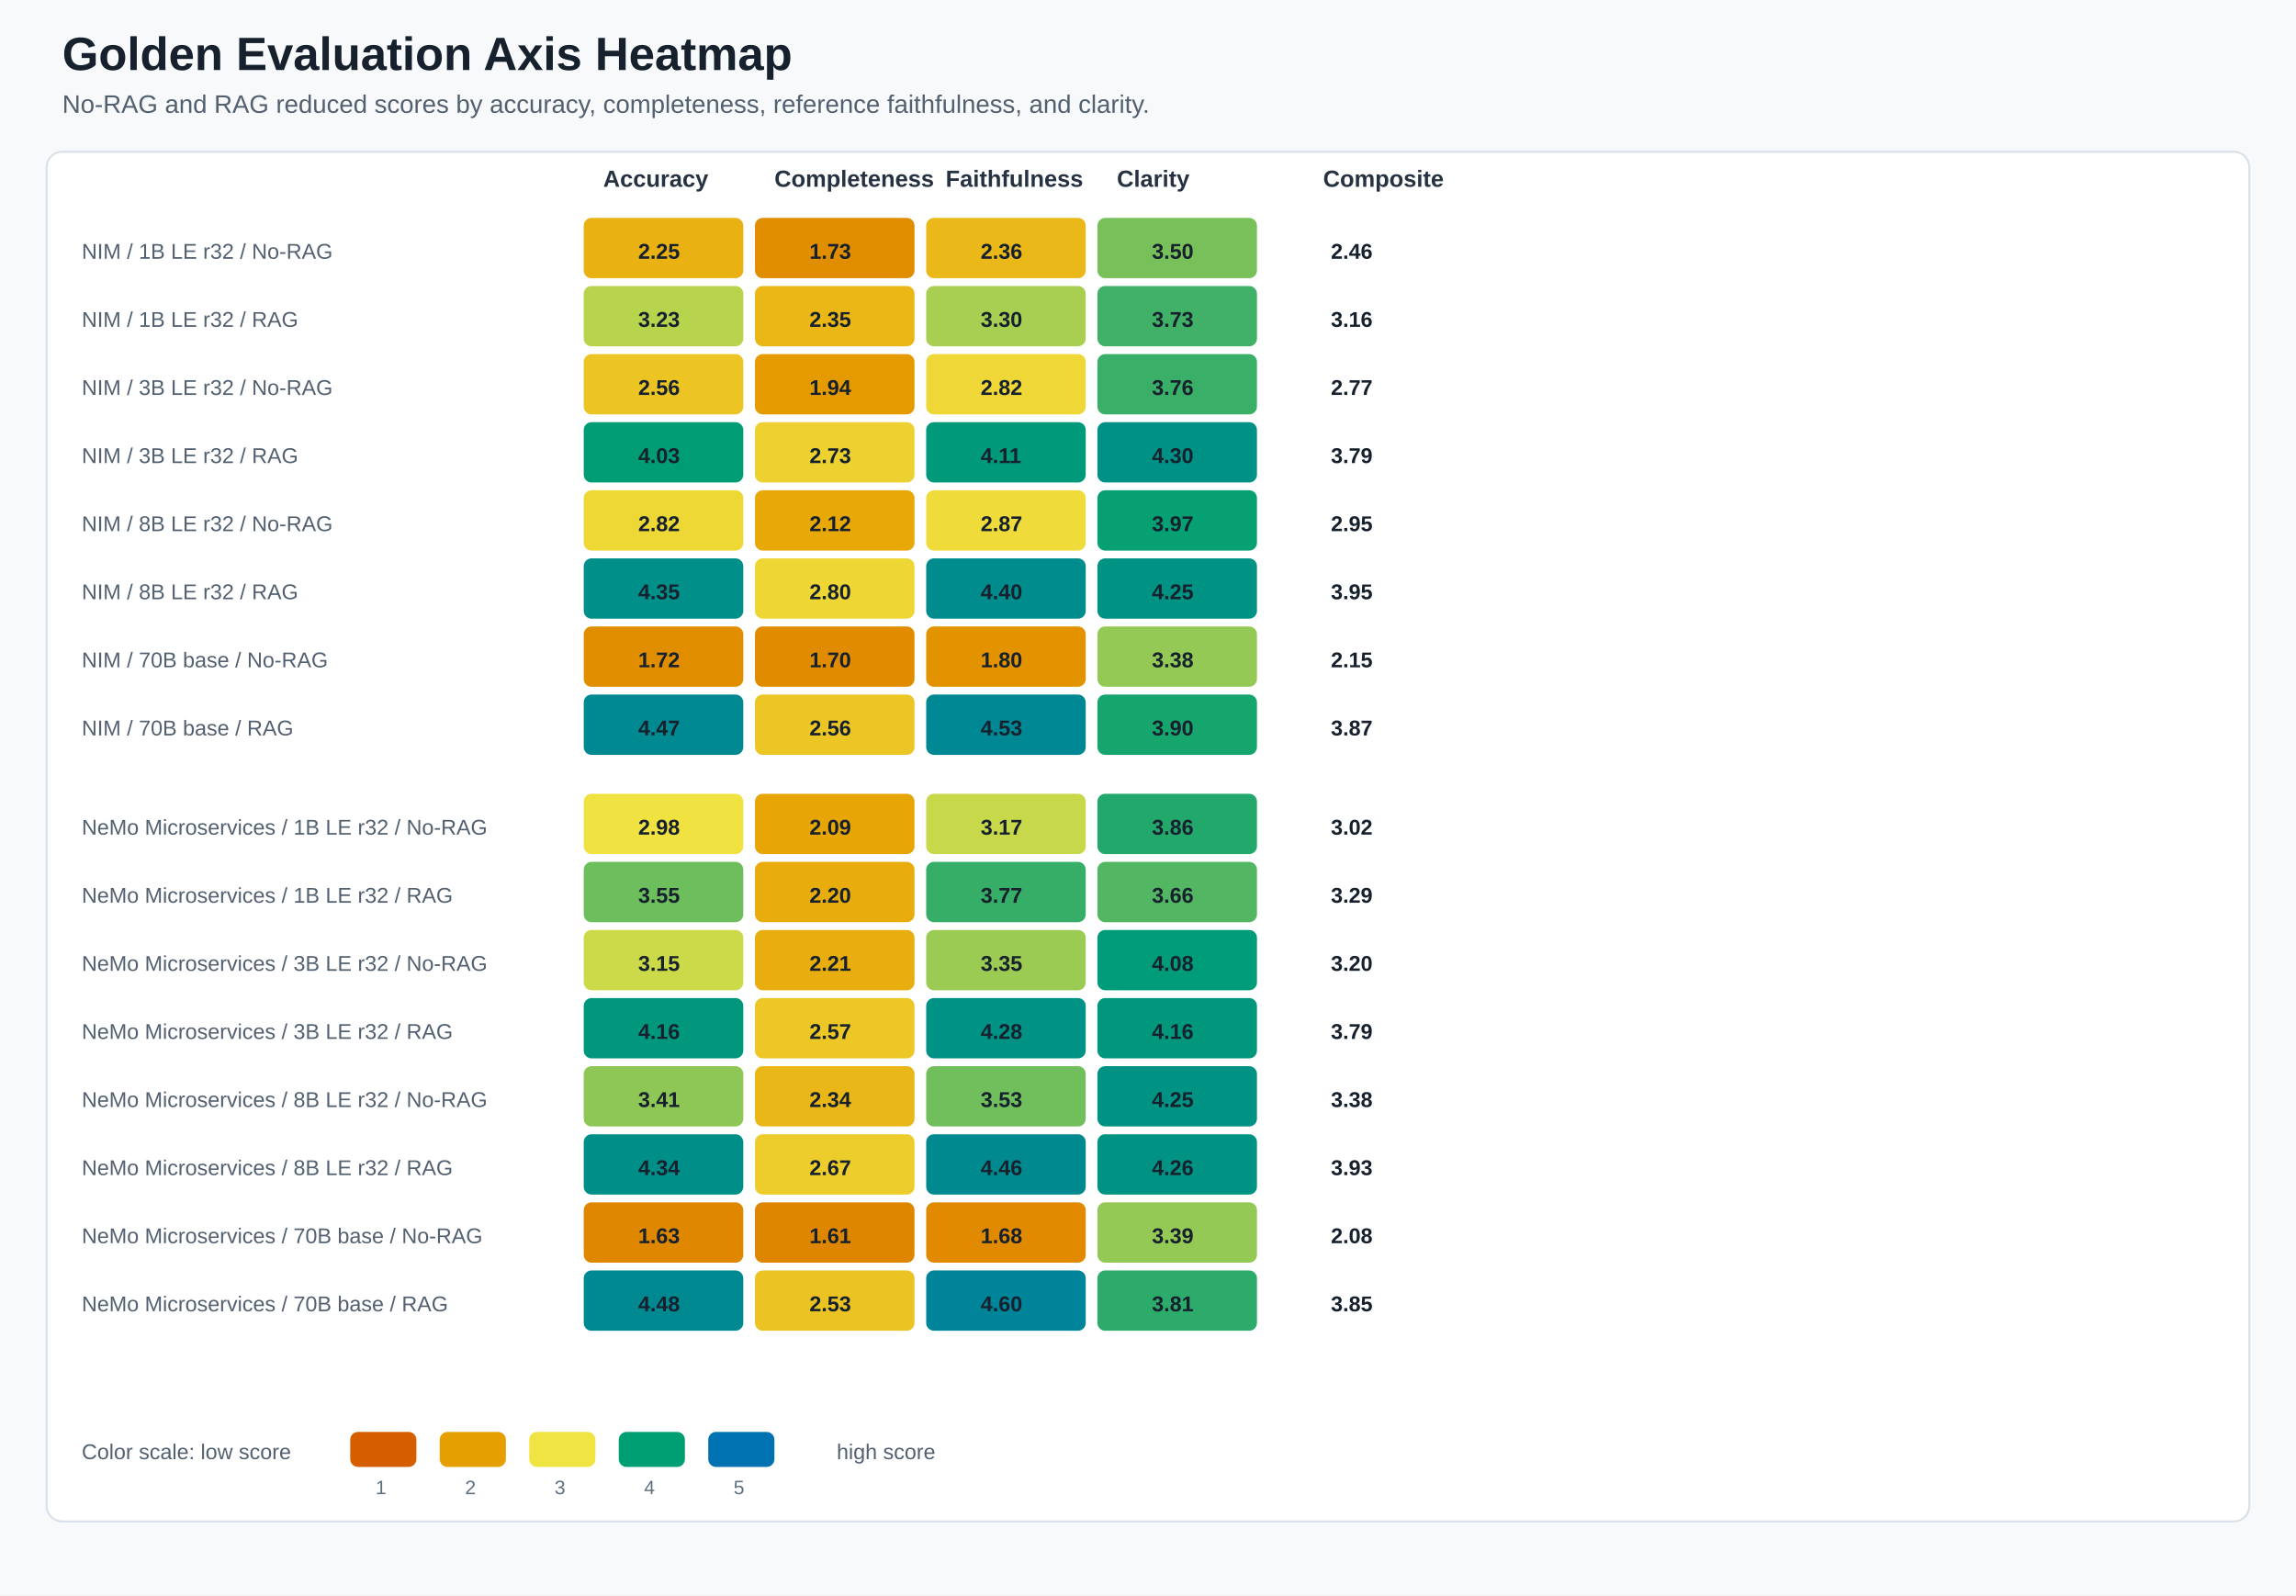
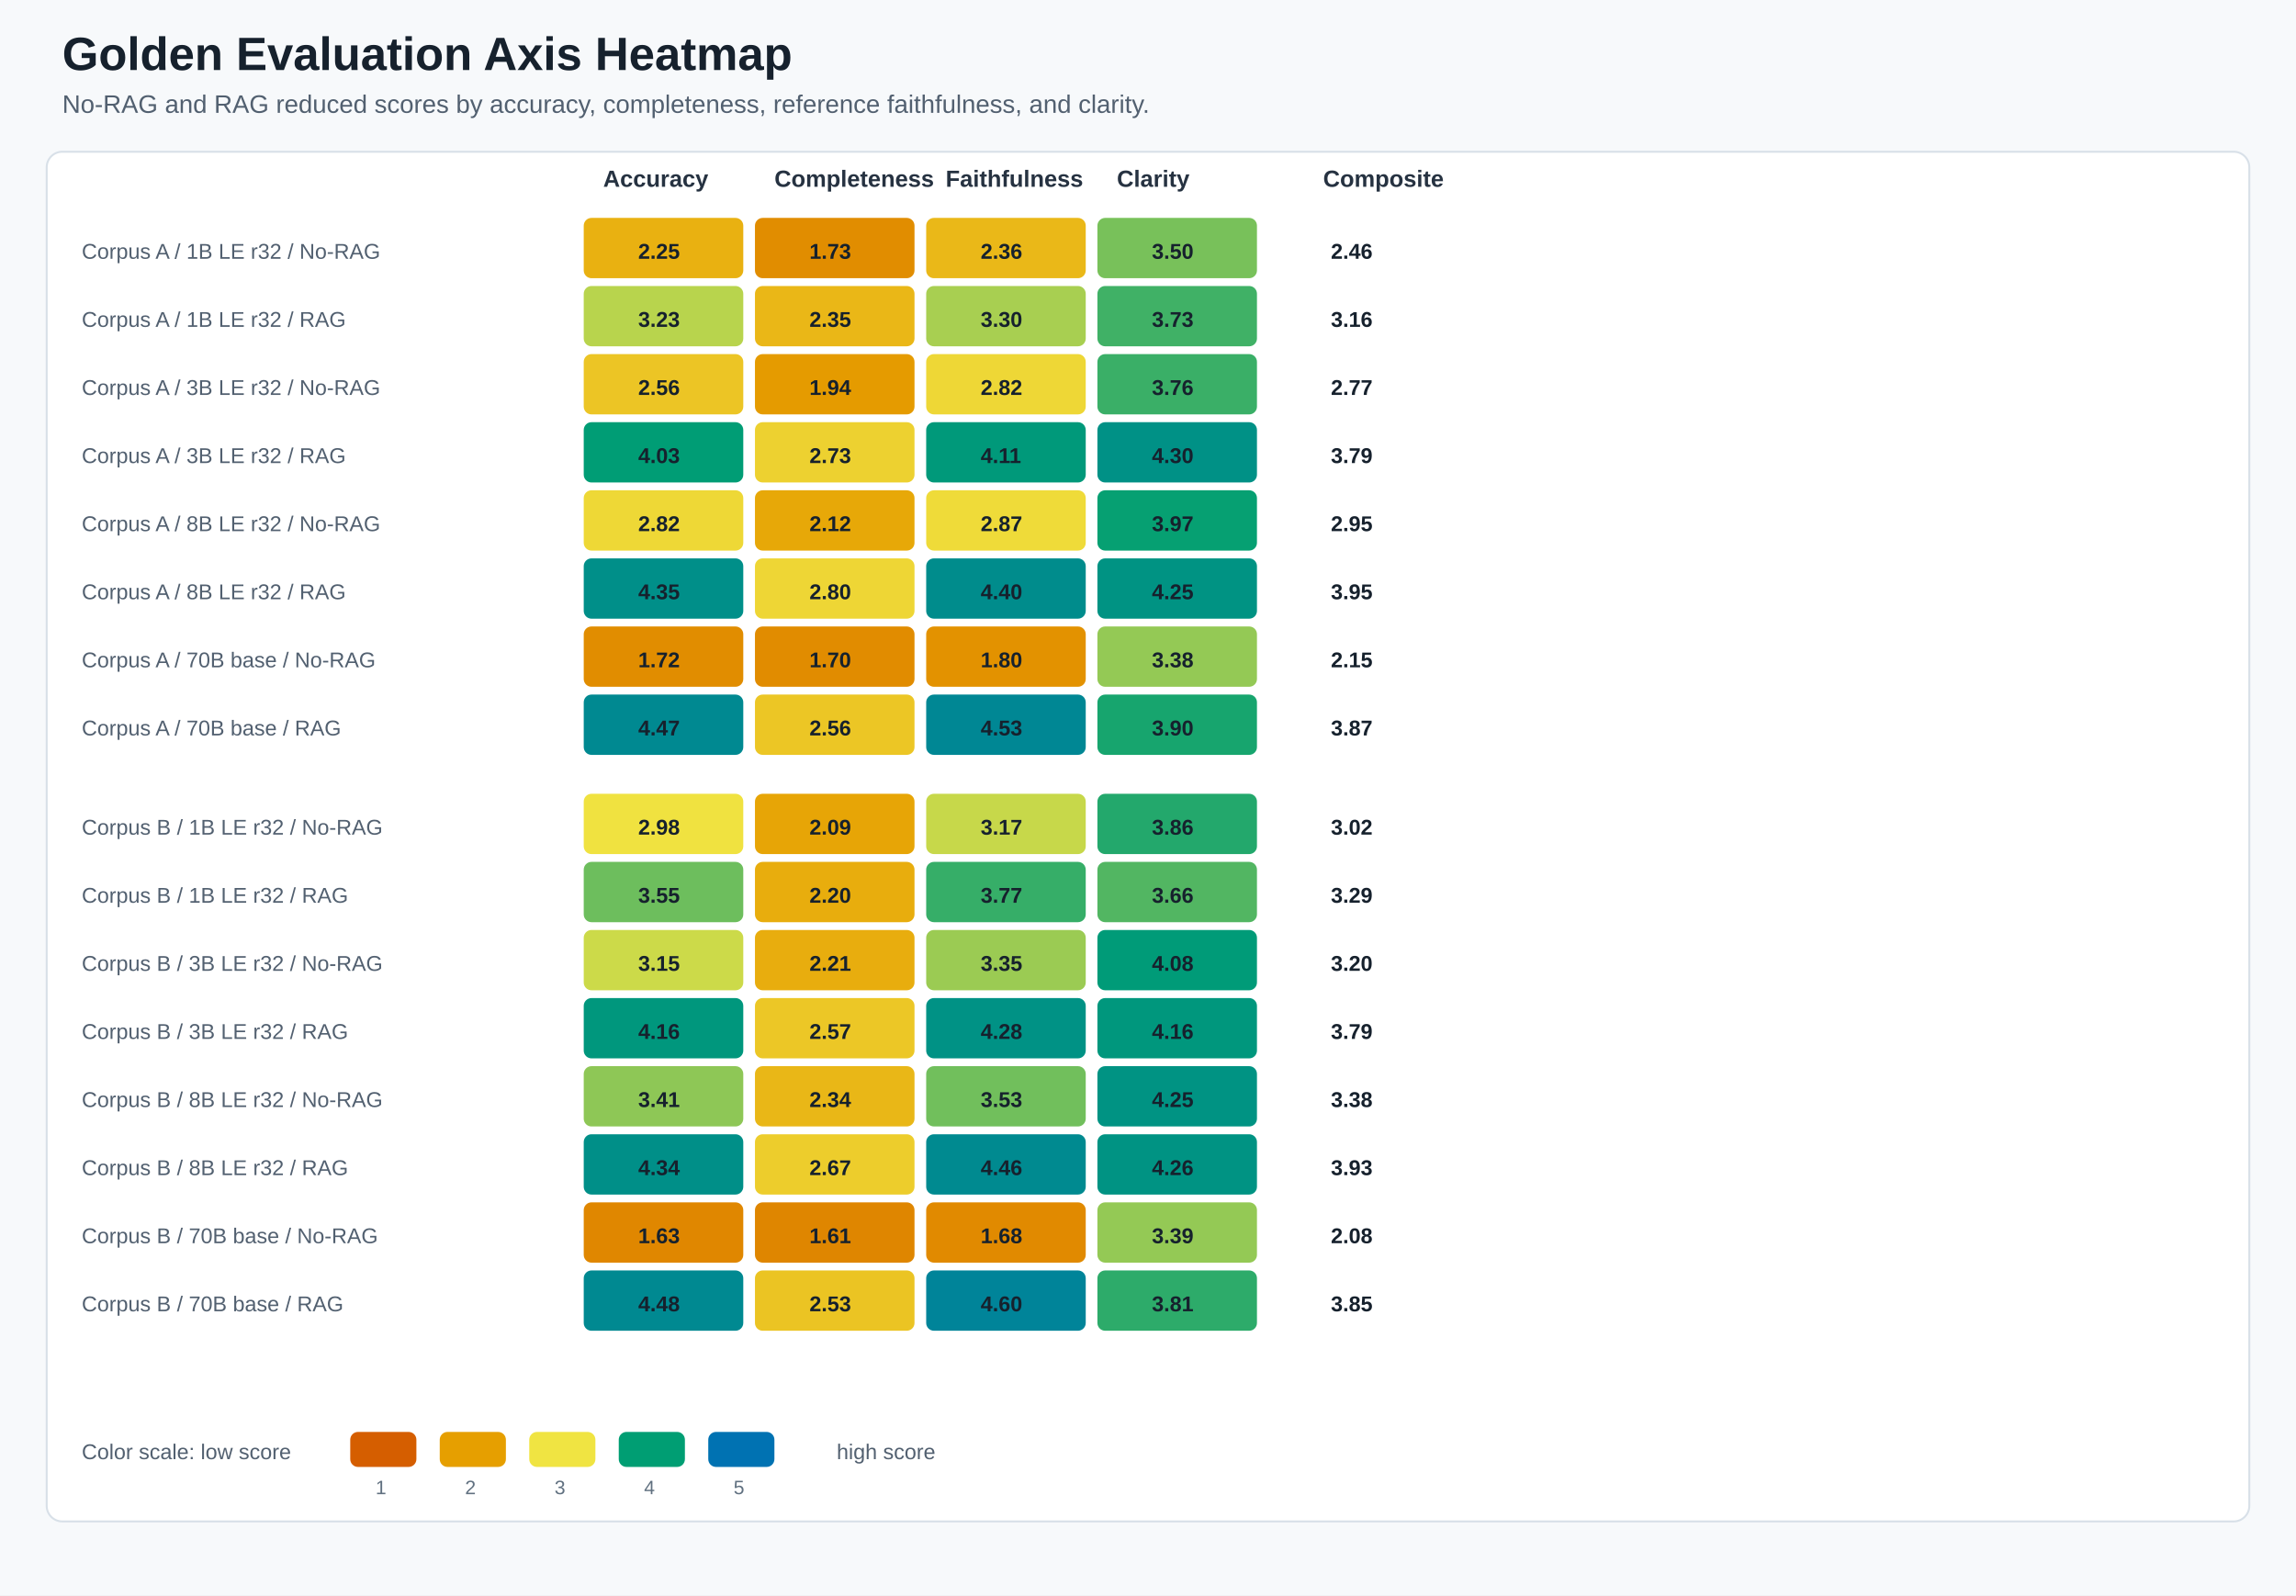
<svg xmlns="http://www.w3.org/2000/svg" width="1180" height="820" viewBox="0 0 1180 820" role="img" aria-labelledby="title desc">
  <style>
.bg{fill:#f7f9fb}.title{font:700 24px Arial,sans-serif;fill:#16212d}.subtitle{font:400 13px Arial,sans-serif;fill:#526070}
.label{font:700 12px Arial,sans-serif;fill:#263241}.small{font:400 11px Arial,sans-serif;fill:#526070}.tiny{font:400 10px Arial,sans-serif;fill:#607080}
.axis{stroke:#c9d2dc;stroke-width:1}.grid{stroke:#dbe2ea;stroke-width:1}.panel{fill:#ffffff;stroke:#d8e0e8;stroke-width:1;rx:8}
.norag{fill:#8794a3}.rag{fill:#15956f}.line{stroke:#9aa8b6;stroke-width:1}.value{font:700 11px Arial,sans-serif;fill:#16212d}
</style>
  <rect class="bg" x="0" y="0" width="100%" height="100%" />
  <text class="title" x="32" y="36">Golden Evaluation Axis Heatmap</text>
  <text class="subtitle" x="32" y="58">No-RAG and RAG reduced scores by accuracy, completeness, reference faithfulness, and clarity.</text>
  <rect class="panel" x="24" y="78" width="1132" height="704" />
  <text class="label" x="310" y="96">Accuracy</text>
  <text class="label" x="398" y="96">Completeness</text>
  <text class="label" x="486" y="96">Faithfulness</text>
  <text class="label" x="574" y="96">Clarity</text>
  <text class="label" x="680" y="96">Composite</text>
-   <text class="small" x="42" y="133">NIM / 1B LE r32 / No-RAG</text>
+   <text class="small" x="42" y="133">Corpus A / 1B LE r32 / No-RAG</text>
  <rect x="300" y="112" width="82" height="31" rx="4" fill="rgb(233,177,17)" />
  <text class="value" x="328" y="133">2.25</text>
  <rect x="388" y="112" width="82" height="31" rx="4" fill="rgb(225,141,0)" />
  <text class="value" x="416" y="133">1.73</text>
  <rect x="476" y="112" width="82" height="31" rx="4" fill="rgb(234,184,24)" />
  <text class="value" x="504" y="133">2.36</text>
  <rect x="564" y="112" width="82" height="31" rx="4" fill="rgb(120,193,90)" />
  <text class="value" x="592" y="133">3.50</text>
  <text class="value" x="684" y="133">2.46</text>
-   <text class="small" x="42" y="168">NIM / 1B LE r32 / RAG</text>
+   <text class="small" x="42" y="168">Corpus A / 1B LE r32 / RAG</text>
  <rect x="300" y="147" width="82" height="31" rx="4" fill="rgb(184,212,77)" />
  <text class="value" x="328" y="168">3.23</text>
  <rect x="388" y="147" width="82" height="31" rx="4" fill="rgb(234,183,23)" />
  <text class="value" x="416" y="168">2.35</text>
  <rect x="476" y="147" width="82" height="31" rx="4" fill="rgb(168,207,81)" />
  <text class="value" x="504" y="168">3.30</text>
  <rect x="564" y="147" width="82" height="31" rx="4" fill="rgb(64,177,102)" />
  <text class="value" x="592" y="168">3.73</text>
  <text class="value" x="684" y="168">3.16</text>
-   <text class="small" x="42" y="203">NIM / 3B LE r32 / No-RAG</text>
+   <text class="small" x="42" y="203">Corpus A / 3B LE r32 / No-RAG</text>
  <rect x="300" y="182" width="82" height="31" rx="4" fill="rgb(236,197,37)" />
  <text class="value" x="328" y="203">2.56</text>
  <rect x="388" y="182" width="82" height="31" rx="4" fill="rgb(229,155,0)" />
  <text class="value" x="416" y="203">1.94</text>
  <rect x="476" y="182" width="82" height="31" rx="4" fill="rgb(238,215,54)" />
  <text class="value" x="504" y="203">2.82</text>
  <rect x="564" y="182" width="82" height="31" rx="4" fill="rgb(58,175,103)" />
  <text class="value" x="592" y="203">3.76</text>
  <text class="value" x="684" y="203">2.77</text>
-   <text class="small" x="42" y="238">NIM / 3B LE r32 / RAG</text>
+   <text class="small" x="42" y="238">Corpus A / 3B LE r32 / RAG</text>
  <rect x="300" y="217" width="82" height="31" rx="4" fill="rgb(0,157,117)" />
  <text class="value" x="328" y="238">4.03</text>
  <rect x="388" y="217" width="82" height="31" rx="4" fill="rgb(237,209,48)" />
  <text class="value" x="416" y="238">2.73</text>
  <rect x="476" y="217" width="82" height="31" rx="4" fill="rgb(0,153,122)" />
  <text class="value" x="504" y="238">4.11</text>
  <rect x="564" y="217" width="82" height="31" rx="4" fill="rgb(0,145,134)" />
  <text class="value" x="592" y="238">4.30</text>
  <text class="value" x="684" y="238">3.79</text>
-   <text class="small" x="42" y="273">NIM / 8B LE r32 / No-RAG</text>
+   <text class="small" x="42" y="273">Corpus A / 8B LE r32 / No-RAG</text>
  <rect x="300" y="252" width="82" height="31" rx="4" fill="rgb(238,216,54)" />
  <text class="value" x="328" y="273">2.82</text>
  <rect x="388" y="252" width="82" height="31" rx="4" fill="rgb(231,168,8)" />
  <text class="value" x="416" y="273">2.12</text>
  <rect x="476" y="252" width="82" height="31" rx="4" fill="rgb(239,219,57)" />
  <text class="value" x="504" y="273">2.87</text>
  <rect x="564" y="252" width="82" height="31" rx="4" fill="rgb(6,160,114)" />
  <text class="value" x="592" y="273">3.97</text>
  <text class="value" x="684" y="273">2.95</text>
-   <text class="small" x="42" y="308">NIM / 8B LE r32 / RAG</text>
+   <text class="small" x="42" y="308">Corpus A / 8B LE r32 / RAG</text>
  <rect x="300" y="287" width="82" height="31" rx="4" fill="rgb(0,143,137)" />
  <text class="value" x="328" y="308">4.35</text>
  <rect x="388" y="287" width="82" height="31" rx="4" fill="rgb(238,214,53)" />
  <text class="value" x="416" y="308">2.80</text>
  <rect x="476" y="287" width="82" height="31" rx="4" fill="rgb(0,140,140)" />
  <text class="value" x="504" y="308">4.40</text>
  <rect x="564" y="287" width="82" height="31" rx="4" fill="rgb(0,147,131)" />
  <text class="value" x="592" y="308">4.25</text>
  <text class="value" x="684" y="308">3.95</text>
-   <text class="small" x="42" y="343">NIM / 70B base / No-RAG</text>
+   <text class="small" x="42" y="343">Corpus A / 70B base / No-RAG</text>
  <rect x="300" y="322" width="82" height="31" rx="4" fill="rgb(225,141,0)" />
  <text class="value" x="328" y="343">1.72</text>
  <rect x="388" y="322" width="82" height="31" rx="4" fill="rgb(225,140,0)" />
  <text class="value" x="416" y="343">1.70</text>
  <rect x="476" y="322" width="82" height="31" rx="4" fill="rgb(227,146,0)" />
  <text class="value" x="504" y="343">1.80</text>
  <rect x="564" y="322" width="82" height="31" rx="4" fill="rgb(148,201,85)" />
  <text class="value" x="592" y="343">3.38</text>
  <text class="value" x="684" y="343">2.15</text>
-   <text class="small" x="42" y="378">NIM / 70B base / RAG</text>
+   <text class="small" x="42" y="378">Corpus A / 70B base / RAG</text>
  <rect x="300" y="357" width="82" height="31" rx="4" fill="rgb(0,137,145)" />
  <text class="value" x="328" y="378">4.47</text>
  <rect x="388" y="357" width="82" height="31" rx="4" fill="rgb(236,198,37)" />
  <text class="value" x="416" y="378">2.56</text>
  <rect x="476" y="357" width="82" height="31" rx="4" fill="rgb(0,135,148)" />
  <text class="value" x="504" y="378">4.53</text>
  <rect x="564" y="357" width="82" height="31" rx="4" fill="rgb(23,165,110)" />
  <text class="value" x="592" y="378">3.90</text>
  <text class="value" x="684" y="378">3.87</text>
-   <text class="small" x="42" y="429">NeMo Microservices / 1B LE r32 / No-RAG</text>
+   <text class="small" x="42" y="429">Corpus B / 1B LE r32 / No-RAG</text>
  <rect x="300" y="408" width="82" height="31" rx="4" fill="rgb(240,226,64)" />
  <text class="value" x="328" y="429">2.98</text>
  <rect x="388" y="408" width="82" height="31" rx="4" fill="rgb(231,165,6)" />
  <text class="value" x="416" y="429">2.09</text>
  <rect x="476" y="408" width="82" height="31" rx="4" fill="rgb(199,216,74)" />
  <text class="value" x="504" y="429">3.17</text>
  <rect x="564" y="408" width="82" height="31" rx="4" fill="rgb(35,168,108)" />
  <text class="value" x="592" y="429">3.86</text>
  <text class="value" x="684" y="429">3.02</text>
-   <text class="small" x="42" y="464">NeMo Microservices / 1B LE r32 / RAG</text>
+   <text class="small" x="42" y="464">Corpus B / 1B LE r32 / RAG</text>
  <rect x="300" y="443" width="82" height="31" rx="4" fill="rgb(109,190,93)" />
  <text class="value" x="328" y="464">3.55</text>
  <rect x="388" y="443" width="82" height="31" rx="4" fill="rgb(232,173,13)" />
  <text class="value" x="416" y="464">2.20</text>
  <rect x="476" y="443" width="82" height="31" rx="4" fill="rgb(54,174,104)" />
  <text class="value" x="504" y="464">3.77</text>
  <rect x="564" y="443" width="82" height="31" rx="4" fill="rgb(82,182,98)" />
  <text class="value" x="592" y="464">3.66</text>
  <text class="value" x="684" y="464">3.29</text>
-   <text class="small" x="42" y="499">NeMo Microservices / 3B LE r32 / No-RAG</text>
+   <text class="small" x="42" y="499">Corpus B / 3B LE r32 / No-RAG</text>
  <rect x="300" y="478" width="82" height="31" rx="4" fill="rgb(204,218,73)" />
  <text class="value" x="328" y="499">3.15</text>
  <rect x="388" y="478" width="82" height="31" rx="4" fill="rgb(232,173,14)" />
  <text class="value" x="416" y="499">2.21</text>
  <rect x="476" y="478" width="82" height="31" rx="4" fill="rgb(155,203,83)" />
  <text class="value" x="504" y="499">3.35</text>
  <rect x="564" y="478" width="82" height="31" rx="4" fill="rgb(0,155,120)" />
  <text class="value" x="592" y="499">4.08</text>
  <text class="value" x="684" y="499">3.20</text>
-   <text class="small" x="42" y="534">NeMo Microservices / 3B LE r32 / RAG</text>
+   <text class="small" x="42" y="534">Corpus B / 3B LE r32 / RAG</text>
  <rect x="300" y="513" width="82" height="31" rx="4" fill="rgb(0,151,125)" />
  <text class="value" x="328" y="534">4.16</text>
  <rect x="388" y="513" width="82" height="31" rx="4" fill="rgb(236,199,38)" />
  <text class="value" x="416" y="534">2.57</text>
  <rect x="476" y="513" width="82" height="31" rx="4" fill="rgb(0,146,133)" />
  <text class="value" x="504" y="534">4.28</text>
  <rect x="564" y="513" width="82" height="31" rx="4" fill="rgb(0,151,125)" />
  <text class="value" x="592" y="534">4.16</text>
  <text class="value" x="684" y="534">3.79</text>
-   <text class="small" x="42" y="569">NeMo Microservices / 8B LE r32 / No-RAG</text>
+   <text class="small" x="42" y="569">Corpus B / 8B LE r32 / No-RAG</text>
  <rect x="300" y="548" width="82" height="31" rx="4" fill="rgb(142,199,86)" />
  <text class="value" x="328" y="569">3.41</text>
  <rect x="388" y="548" width="82" height="31" rx="4" fill="rgb(233,183,23)" />
  <text class="value" x="416" y="569">2.34</text>
  <rect x="476" y="548" width="82" height="31" rx="4" fill="rgb(113,191,92)" />
  <text class="value" x="504" y="569">3.53</text>
  <rect x="564" y="548" width="82" height="31" rx="4" fill="rgb(0,147,131)" />
  <text class="value" x="592" y="569">4.25</text>
  <text class="value" x="684" y="569">3.38</text>
-   <text class="small" x="42" y="604">NeMo Microservices / 8B LE r32 / RAG</text>
+   <text class="small" x="42" y="604">Corpus B / 8B LE r32 / RAG</text>
  <rect x="300" y="583" width="82" height="31" rx="4" fill="rgb(0,143,136)" />
  <text class="value" x="328" y="604">4.34</text>
  <rect x="388" y="583" width="82" height="31" rx="4" fill="rgb(237,205,44)" />
  <text class="value" x="416" y="604">2.67</text>
  <rect x="476" y="583" width="82" height="31" rx="4" fill="rgb(0,138,144)" />
  <text class="value" x="504" y="604">4.46</text>
  <rect x="564" y="583" width="82" height="31" rx="4" fill="rgb(0,147,131)" />
  <text class="value" x="592" y="604">4.26</text>
  <text class="value" x="684" y="604">3.93</text>
-   <text class="small" x="42" y="639">NeMo Microservices / 70B base / No-RAG</text>
+   <text class="small" x="42" y="639">Corpus B / 70B base / No-RAG</text>
  <rect x="300" y="618" width="82" height="31" rx="4" fill="rgb(224,135,0)" />
  <text class="value" x="328" y="639">1.63</text>
  <rect x="388" y="618" width="82" height="31" rx="4" fill="rgb(223,134,0)" />
  <text class="value" x="416" y="639">1.61</text>
  <rect x="476" y="618" width="82" height="31" rx="4" fill="rgb(225,138,0)" />
  <text class="value" x="504" y="639">1.68</text>
  <rect x="564" y="618" width="82" height="31" rx="4" fill="rgb(148,201,85)" />
  <text class="value" x="592" y="639">3.39</text>
  <text class="value" x="684" y="639">2.08</text>
-   <text class="small" x="42" y="674">NeMo Microservices / 70B base / RAG</text>
+   <text class="small" x="42" y="674">Corpus B / 70B base / RAG</text>
  <rect x="300" y="653" width="82" height="31" rx="4" fill="rgb(0,137,145)" />
  <text class="value" x="328" y="674">4.48</text>
  <rect x="388" y="653" width="82" height="31" rx="4" fill="rgb(235,196,35)" />
  <text class="value" x="416" y="674">2.53</text>
  <rect x="476" y="653" width="82" height="31" rx="4" fill="rgb(0,132,153)" />
  <text class="value" x="504" y="674">4.60</text>
  <rect x="564" y="653" width="82" height="31" rx="4" fill="rgb(45,171,106)" />
  <text class="value" x="592" y="674">3.81</text>
  <text class="value" x="684" y="674">3.85</text>
  <text class="small" x="42" y="750">Color scale: low score</text>
  <rect x="180" y="736" width="34" height="18" rx="4" fill="rgb(213,94,0)" />
  <text class="tiny" x="193" y="768">1</text>
  <rect x="226" y="736" width="34" height="18" rx="4" fill="rgb(230,159,0)" />
  <text class="tiny" x="239" y="768">2</text>
  <rect x="272" y="736" width="34" height="18" rx="4" fill="rgb(240,228,66)" />
  <text class="tiny" x="285" y="768">3</text>
  <rect x="318" y="736" width="34" height="18" rx="4" fill="rgb(0,158,115)" />
  <text class="tiny" x="331" y="768">4</text>
  <rect x="364" y="736" width="34" height="18" rx="4" fill="rgb(0,114,178)" />
  <text class="tiny" x="377" y="768">5</text>
  <text class="small" x="430" y="750">high score</text>
</svg>
